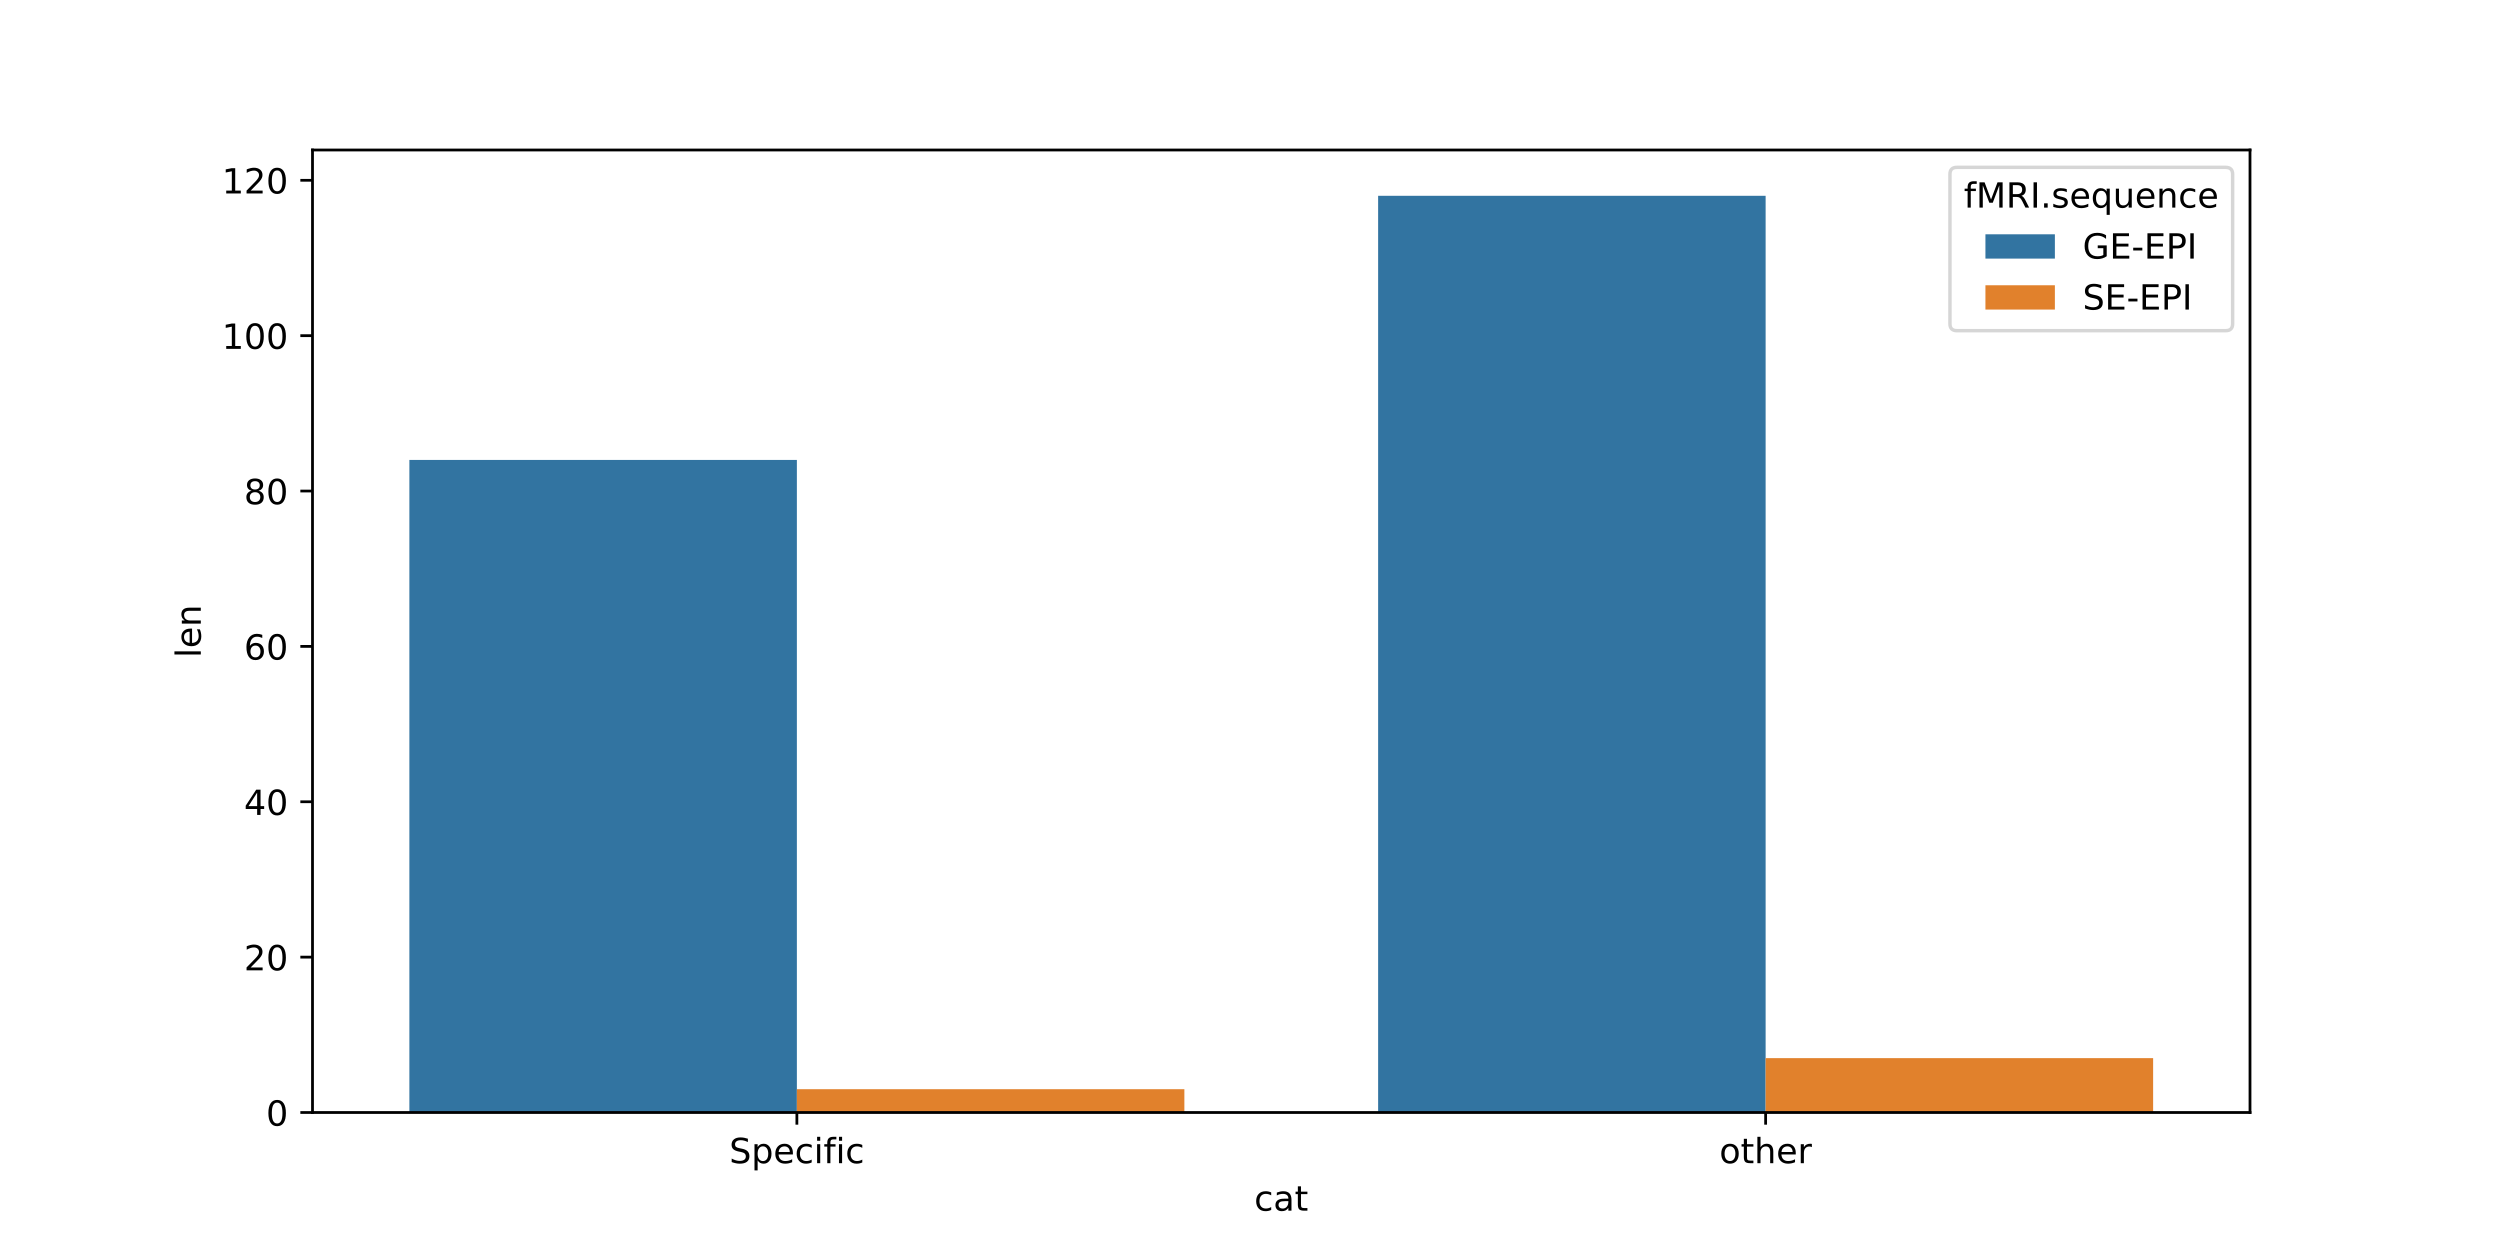
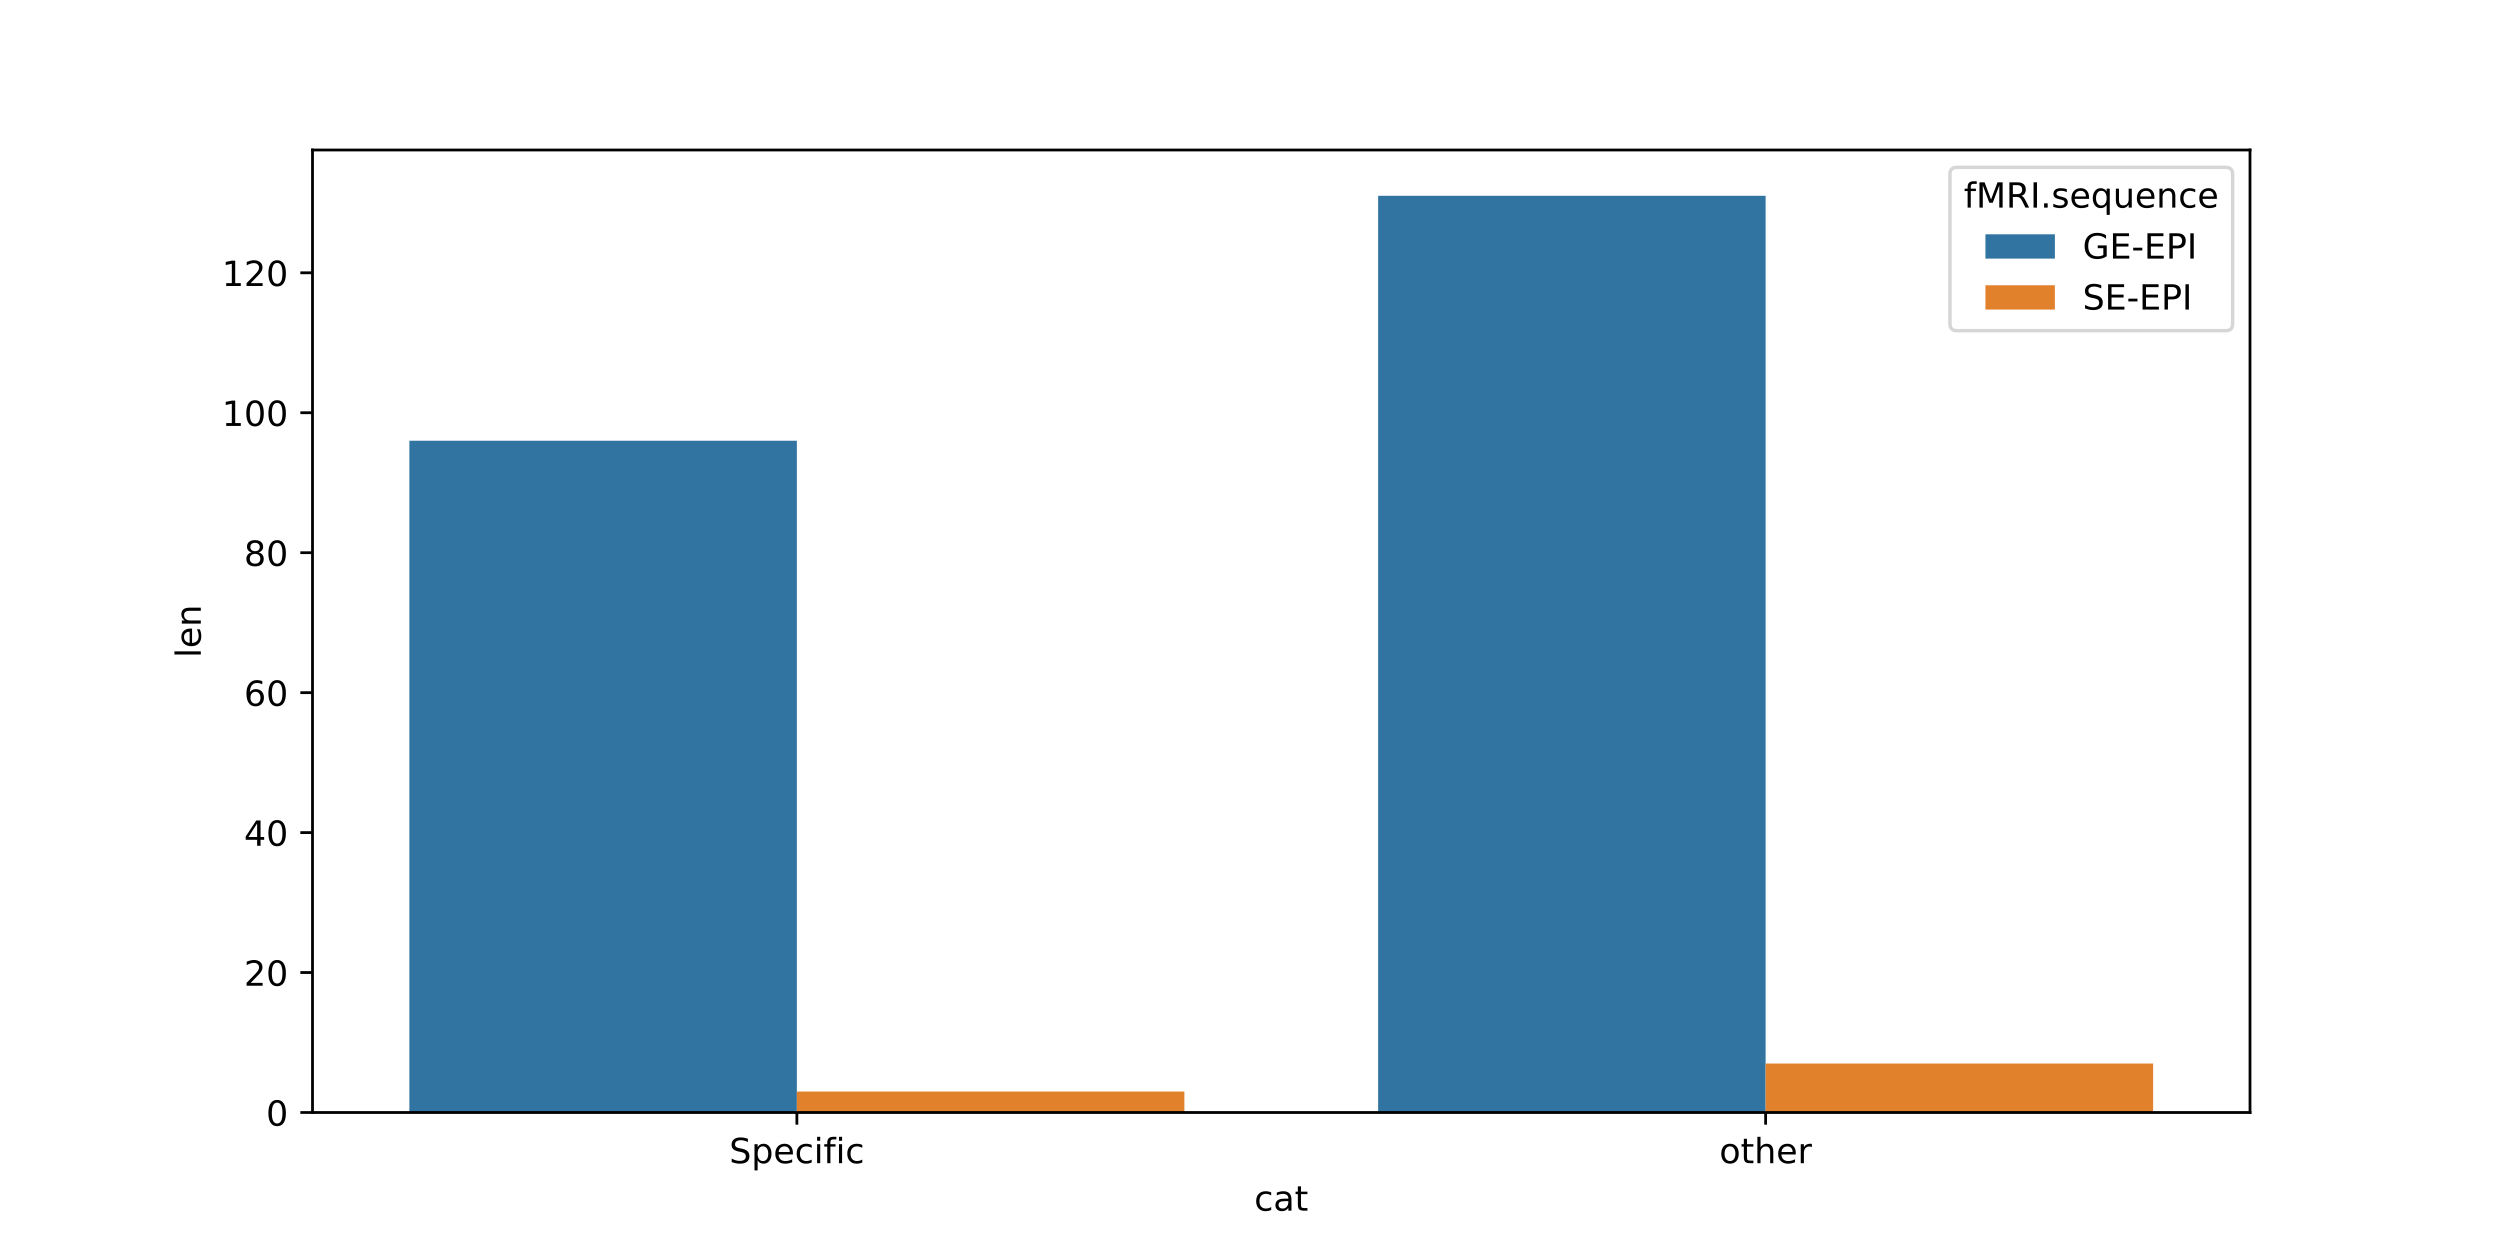
<svg xmlns="http://www.w3.org/2000/svg" xmlns:xlink="http://www.w3.org/1999/xlink" width="720pt" height="360pt" viewBox="0 0 720 360" version="1.1">
  <defs>
    <style type="text/css">*{stroke-linejoin: round; stroke-linecap: butt}</style>
  </defs>
  <g id="figure_1">
    <g id="patch_1">
      <path d="M 0 360  L 720 360  L 720 0  L 0 0  z " style="fill: #ffffff" />
    </g>
    <g id="axes_1">
      <g id="patch_2">
        <path d="M 90 320.4  L 648 320.4  L 648 43.2  L 90 43.2  z " style="fill: #ffffff" />
      </g>
      <g id="patch_3">
-         <path d="M 117.9 320.4  L 229.5 320.4  L 229.5 132.468  L 117.9 132.468  z " clip-path="url(#p156a59c5a8)" style="fill: #3274a1" />
+         <path d="M 117.9 320.4  L 229.5 320.4  L 229.5 126.934  L 117.9 126.934  z " clip-path="url(#p336e95e8e7)" style="fill: #3274a1" />
      </g>
      <g id="patch_4">
-         <path d="M 396.9 320.4  L 508.5 320.4  L 508.5 56.4  L 396.9 56.4  z " clip-path="url(#p156a59c5a8)" style="fill: #3274a1" />
+         <path d="M 396.9 320.4  L 508.5 320.4  L 508.5 56.4  L 396.9 56.4  z " clip-path="url(#p336e95e8e7)" style="fill: #3274a1" />
      </g>
      <g id="patch_5">
-         <path d="M 229.5 320.4  L 341.1 320.4  L 341.1 313.688  L 229.5 313.688  z " clip-path="url(#p156a59c5a8)" style="fill: #e1812c" />
+         <path d="M 229.5 320.4  L 341.1 320.4  L 341.1 314.354  L 229.5 314.354  z " clip-path="url(#p336e95e8e7)" style="fill: #e1812c" />
      </g>
      <g id="patch_6">
-         <path d="M 508.5 320.4  L 620.1 320.4  L 620.1 304.739  L 508.5 304.739  z " clip-path="url(#p156a59c5a8)" style="fill: #e1812c" />
+         <path d="M 508.5 320.4  L 620.1 320.4  L 620.1 306.293  L 508.5 306.293  z " clip-path="url(#p336e95e8e7)" style="fill: #e1812c" />
      </g>
      <g id="patch_7">
-         <path d="M 229.5 320.4  L 229.5 320.4  L 229.5 320.4  L 229.5 320.4  z " clip-path="url(#p156a59c5a8)" style="fill: #3274a1" />
+         <path d="M 229.5 320.4  L 229.5 320.4  L 229.5 320.4  L 229.5 320.4  z " clip-path="url(#p336e95e8e7)" style="fill: #3274a1" />
      </g>
      <g id="patch_8">
-         <path d="M 229.5 320.4  L 229.5 320.4  L 229.5 320.4  L 229.5 320.4  z " clip-path="url(#p156a59c5a8)" style="fill: #e1812c" />
+         <path d="M 229.5 320.4  L 229.5 320.4  L 229.5 320.4  L 229.5 320.4  z " clip-path="url(#p336e95e8e7)" style="fill: #e1812c" />
      </g>
      <g id="matplotlib.axis_1">
        <g id="xtick_1">
          <g id="line2d_1">
            <defs>
-               <path id="mbe53f8f2a3" d="M 0 0  L 0 3.5  " style="stroke: #000000; stroke-width: 0.8" />
-             </defs>
-             <g>
-               <use xlink:href="#mbe53f8f2a3" x="229.5" y="320.4" style="stroke: #000000; stroke-width: 0.8" />
+               <path id="me783fc4841" d="M 0 0  L 0 3.5  " style="stroke: #000000; stroke-width: 0.8" />
+             </defs>
+             <g>
+               <use xlink:href="#me783fc4841" x="229.5" y="320.4" style="stroke: #000000; stroke-width: 0.8" />
            </g>
          </g>
          <g id="text_1">
            <g transform="translate(210.0383 334.9984) scale(0.1 -0.1)">
              <defs>
                <path id="DejaVuSans-53" d="M 3425 4513  L 3425 3897  Q 3066 4069 2747 4153  Q 2428 4238 2131 4238  Q 1616 4238 1336 4038  Q 1056 3838 1056 3469  Q 1056 3159 1242 3001  Q 1428 2844 1947 2747  L 2328 2669  Q 3034 2534 3370 2195  Q 3706 1856 3706 1288  Q 3706 609 3251 259  Q 2797 -91 1919 -91  Q 1588 -91 1214 -16  Q 841 59 441 206  L 441 856  Q 825 641 1194 531  Q 1563 422 1919 422  Q 2459 422 2753 634  Q 3047 847 3047 1241  Q 3047 1584 2836 1778  Q 2625 1972 2144 2069  L 1759 2144  Q 1053 2284 737 2584  Q 422 2884 422 3419  Q 422 4038 858 4394  Q 1294 4750 2059 4750  Q 2388 4750 2728 4690  Q 3069 4631 3425 4513  z " transform="scale(0.015625)" />
                <path id="DejaVuSans-70" d="M 1159 525  L 1159 -1331  L 581 -1331  L 581 3500  L 1159 3500  L 1159 2969  Q 1341 3281 1617 3432  Q 1894 3584 2278 3584  Q 2916 3584 3314 3078  Q 3713 2572 3713 1747  Q 3713 922 3314 415  Q 2916 -91 2278 -91  Q 1894 -91 1617 61  Q 1341 213 1159 525  z M 3116 1747  Q 3116 2381 2855 2742  Q 2594 3103 2138 3103  Q 1681 3103 1420 2742  Q 1159 2381 1159 1747  Q 1159 1113 1420 752  Q 1681 391 2138 391  Q 2594 391 2855 752  Q 3116 1113 3116 1747  z " transform="scale(0.015625)" />
                <path id="DejaVuSans-65" d="M 3597 1894  L 3597 1613  L 953 1613  Q 991 1019 1311 708  Q 1631 397 2203 397  Q 2534 397 2845 478  Q 3156 559 3463 722  L 3463 178  Q 3153 47 2828 -22  Q 2503 -91 2169 -91  Q 1331 -91 842 396  Q 353 884 353 1716  Q 353 2575 817 3079  Q 1281 3584 2069 3584  Q 2775 3584 3186 3129  Q 3597 2675 3597 1894  z M 3022 2063  Q 3016 2534 2758 2815  Q 2500 3097 2075 3097  Q 1594 3097 1305 2825  Q 1016 2553 972 2059  L 3022 2063  z " transform="scale(0.015625)" />
                <path id="DejaVuSans-63" d="M 3122 3366  L 3122 2828  Q 2878 2963 2633 3030  Q 2388 3097 2138 3097  Q 1578 3097 1268 2742  Q 959 2388 959 1747  Q 959 1106 1268 751  Q 1578 397 2138 397  Q 2388 397 2633 464  Q 2878 531 3122 666  L 3122 134  Q 2881 22 2623 -34  Q 2366 -91 2075 -91  Q 1284 -91 818 406  Q 353 903 353 1747  Q 353 2603 823 3093  Q 1294 3584 2113 3584  Q 2378 3584 2631 3529  Q 2884 3475 3122 3366  z " transform="scale(0.015625)" />
                <path id="DejaVuSans-69" d="M 603 3500  L 1178 3500  L 1178 0  L 603 0  L 603 3500  z M 603 4863  L 1178 4863  L 1178 4134  L 603 4134  L 603 4863  z " transform="scale(0.015625)" />
                <path id="DejaVuSans-66" d="M 2375 4863  L 2375 4384  L 1825 4384  Q 1516 4384 1395 4259  Q 1275 4134 1275 3809  L 1275 3500  L 2222 3500  L 2222 3053  L 1275 3053  L 1275 0  L 697 0  L 697 3053  L 147 3053  L 147 3500  L 697 3500  L 697 3744  Q 697 4328 969 4595  Q 1241 4863 1831 4863  L 2375 4863  z " transform="scale(0.015625)" />
              </defs>
              <use xlink:href="#DejaVuSans-53" />
              <use xlink:href="#DejaVuSans-70" transform="translate(63.47656 0)" />
              <use xlink:href="#DejaVuSans-65" transform="translate(126.9531 0)" />
              <use xlink:href="#DejaVuSans-63" transform="translate(188.4766 0)" />
              <use xlink:href="#DejaVuSans-69" transform="translate(243.457 0)" />
              <use xlink:href="#DejaVuSans-66" transform="translate(271.2402 0)" />
              <use xlink:href="#DejaVuSans-69" transform="translate(306.4453 0)" />
              <use xlink:href="#DejaVuSans-63" transform="translate(334.2285 0)" />
            </g>
          </g>
        </g>
        <g id="xtick_2">
          <g id="line2d_2">
            <g>
-               <use xlink:href="#mbe53f8f2a3" x="508.5" y="320.4" style="stroke: #000000; stroke-width: 0.8" />
+               <use xlink:href="#me783fc4841" x="508.5" y="320.4" style="stroke: #000000; stroke-width: 0.8" />
            </g>
          </g>
          <g id="text_2">
            <g transform="translate(495.1797 334.9984) scale(0.1 -0.1)">
              <defs>
                <path id="DejaVuSans-6f" d="M 1959 3097  Q 1497 3097 1228 2736  Q 959 2375 959 1747  Q 959 1119 1226 758  Q 1494 397 1959 397  Q 2419 397 2687 759  Q 2956 1122 2956 1747  Q 2956 2369 2687 2733  Q 2419 3097 1959 3097  z M 1959 3584  Q 2709 3584 3137 3096  Q 3566 2609 3566 1747  Q 3566 888 3137 398  Q 2709 -91 1959 -91  Q 1206 -91 779 398  Q 353 888 353 1747  Q 353 2609 779 3096  Q 1206 3584 1959 3584  z " transform="scale(0.015625)" />
                <path id="DejaVuSans-74" d="M 1172 4494  L 1172 3500  L 2356 3500  L 2356 3053  L 1172 3053  L 1172 1153  Q 1172 725 1289 603  Q 1406 481 1766 481  L 2356 481  L 2356 0  L 1766 0  Q 1100 0 847 248  Q 594 497 594 1153  L 594 3053  L 172 3053  L 172 3500  L 594 3500  L 594 4494  L 1172 4494  z " transform="scale(0.015625)" />
                <path id="DejaVuSans-68" d="M 3513 2113  L 3513 0  L 2938 0  L 2938 2094  Q 2938 2591 2744 2837  Q 2550 3084 2163 3084  Q 1697 3084 1428 2787  Q 1159 2491 1159 1978  L 1159 0  L 581 0  L 581 4863  L 1159 4863  L 1159 2956  Q 1366 3272 1645 3428  Q 1925 3584 2291 3584  Q 2894 3584 3203 3211  Q 3513 2838 3513 2113  z " transform="scale(0.015625)" />
                <path id="DejaVuSans-72" d="M 2631 2963  Q 2534 3019 2420 3045  Q 2306 3072 2169 3072  Q 1681 3072 1420 2755  Q 1159 2438 1159 1844  L 1159 0  L 581 0  L 581 3500  L 1159 3500  L 1159 2956  Q 1341 3275 1631 3429  Q 1922 3584 2338 3584  Q 2397 3584 2469 3576  Q 2541 3569 2628 3553  L 2631 2963  z " transform="scale(0.015625)" />
              </defs>
              <use xlink:href="#DejaVuSans-6f" />
              <use xlink:href="#DejaVuSans-74" transform="translate(61.18164 0)" />
              <use xlink:href="#DejaVuSans-68" transform="translate(100.3906 0)" />
              <use xlink:href="#DejaVuSans-65" transform="translate(163.7695 0)" />
              <use xlink:href="#DejaVuSans-72" transform="translate(225.293 0)" />
            </g>
          </g>
        </g>
        <g id="text_3">
          <g transform="translate(361.2266 348.6766) scale(0.1 -0.1)">
            <defs>
              <path id="DejaVuSans-61" d="M 2194 1759  Q 1497 1759 1228 1600  Q 959 1441 959 1056  Q 959 750 1161 570  Q 1363 391 1709 391  Q 2188 391 2477 730  Q 2766 1069 2766 1631  L 2766 1759  L 2194 1759  z M 3341 1997  L 3341 0  L 2766 0  L 2766 531  Q 2569 213 2275 61  Q 1981 -91 1556 -91  Q 1019 -91 701 211  Q 384 513 384 1019  Q 384 1609 779 1909  Q 1175 2209 1959 2209  L 2766 2209  L 2766 2266  Q 2766 2663 2505 2880  Q 2244 3097 1772 3097  Q 1472 3097 1187 3025  Q 903 2953 641 2809  L 641 3341  Q 956 3463 1253 3523  Q 1550 3584 1831 3584  Q 2591 3584 2966 3190  Q 3341 2797 3341 1997  z " transform="scale(0.015625)" />
            </defs>
            <use xlink:href="#DejaVuSans-63" />
            <use xlink:href="#DejaVuSans-61" transform="translate(54.98047 0)" />
            <use xlink:href="#DejaVuSans-74" transform="translate(116.2598 0)" />
          </g>
        </g>
      </g>
      <g id="matplotlib.axis_2">
        <g id="ytick_1">
          <g id="line2d_3">
            <defs>
-               <path id="m92804e14ee" d="M 0 0  L -3.5 0  " style="stroke: #000000; stroke-width: 0.8" />
-             </defs>
-             <g>
-               <use xlink:href="#m92804e14ee" x="90" y="320.4" style="stroke: #000000; stroke-width: 0.8" />
+               <path id="me51807c6ad" d="M 0 0  L -3.5 0  " style="stroke: #000000; stroke-width: 0.8" />
+             </defs>
+             <g>
+               <use xlink:href="#me51807c6ad" x="90" y="320.4" style="stroke: #000000; stroke-width: 0.8" />
            </g>
          </g>
          <g id="text_4">
            <g transform="translate(76.6375 324.1992) scale(0.1 -0.1)">
              <defs>
                <path id="DejaVuSans-30" d="M 2034 4250  Q 1547 4250 1301 3770  Q 1056 3291 1056 2328  Q 1056 1369 1301 889  Q 1547 409 2034 409  Q 2525 409 2770 889  Q 3016 1369 3016 2328  Q 3016 3291 2770 3770  Q 2525 4250 2034 4250  z M 2034 4750  Q 2819 4750 3233 4129  Q 3647 3509 3647 2328  Q 3647 1150 3233 529  Q 2819 -91 2034 -91  Q 1250 -91 836 529  Q 422 1150 422 2328  Q 422 3509 836 4129  Q 1250 4750 2034 4750  z " transform="scale(0.015625)" />
              </defs>
              <use xlink:href="#DejaVuSans-30" />
            </g>
          </g>
        </g>
        <g id="ytick_2">
          <g id="line2d_4">
            <g>
-               <use xlink:href="#m92804e14ee" x="90" y="275.654" style="stroke: #000000; stroke-width: 0.8" />
+               <use xlink:href="#me51807c6ad" x="90" y="280.095" style="stroke: #000000; stroke-width: 0.8" />
            </g>
          </g>
          <g id="text_5">
-             <g transform="translate(70.275 279.4535) scale(0.1 -0.1)">
+             <g transform="translate(70.275 283.8939) scale(0.1 -0.1)">
              <defs>
                <path id="DejaVuSans-32" d="M 1228 531  L 3431 531  L 3431 0  L 469 0  L 469 531  Q 828 903 1448 1529  Q 2069 2156 2228 2338  Q 2531 2678 2651 2914  Q 2772 3150 2772 3378  Q 2772 3750 2511 3984  Q 2250 4219 1831 4219  Q 1534 4219 1204 4116  Q 875 4013 500 3803  L 500 4441  Q 881 4594 1212 4672  Q 1544 4750 1819 4750  Q 2544 4750 2975 4387  Q 3406 4025 3406 3419  Q 3406 3131 3298 2873  Q 3191 2616 2906 2266  Q 2828 2175 2409 1742  Q 1991 1309 1228 531  z " transform="scale(0.015625)" />
              </defs>
              <use xlink:href="#DejaVuSans-32" />
              <use xlink:href="#DejaVuSans-30" transform="translate(63.62305 0)" />
            </g>
          </g>
        </g>
        <g id="ytick_3">
          <g id="line2d_5">
            <g>
-               <use xlink:href="#m92804e14ee" x="90" y="230.908" style="stroke: #000000; stroke-width: 0.8" />
+               <use xlink:href="#me51807c6ad" x="90" y="239.789" style="stroke: #000000; stroke-width: 0.8" />
            </g>
          </g>
          <g id="text_6">
-             <g transform="translate(70.275 234.7077) scale(0.1 -0.1)">
+             <g transform="translate(70.275 243.5885) scale(0.1 -0.1)">
              <defs>
                <path id="DejaVuSans-34" d="M 2419 4116  L 825 1625  L 2419 1625  L 2419 4116  z M 2253 4666  L 3047 4666  L 3047 1625  L 3713 1625  L 3713 1100  L 3047 1100  L 3047 0  L 2419 0  L 2419 1100  L 313 1100  L 313 1709  L 2253 4666  z " transform="scale(0.015625)" />
              </defs>
              <use xlink:href="#DejaVuSans-34" />
              <use xlink:href="#DejaVuSans-30" transform="translate(63.62305 0)" />
            </g>
          </g>
        </g>
        <g id="ytick_4">
          <g id="line2d_6">
            <g>
-               <use xlink:href="#m92804e14ee" x="90" y="186.163" style="stroke: #000000; stroke-width: 0.8" />
+               <use xlink:href="#me51807c6ad" x="90" y="199.484" style="stroke: #000000; stroke-width: 0.8" />
            </g>
          </g>
          <g id="text_7">
-             <g transform="translate(70.275 189.9619) scale(0.1 -0.1)">
+             <g transform="translate(70.275 203.2832) scale(0.1 -0.1)">
              <defs>
                <path id="DejaVuSans-36" d="M 2113 2584  Q 1688 2584 1439 2293  Q 1191 2003 1191 1497  Q 1191 994 1439 701  Q 1688 409 2113 409  Q 2538 409 2786 701  Q 3034 994 3034 1497  Q 3034 2003 2786 2293  Q 2538 2584 2113 2584  z M 3366 4563  L 3366 3988  Q 3128 4100 2886 4159  Q 2644 4219 2406 4219  Q 1781 4219 1451 3797  Q 1122 3375 1075 2522  Q 1259 2794 1537 2939  Q 1816 3084 2150 3084  Q 2853 3084 3261 2657  Q 3669 2231 3669 1497  Q 3669 778 3244 343  Q 2819 -91 2113 -91  Q 1303 -91 875 529  Q 447 1150 447 2328  Q 447 3434 972 4092  Q 1497 4750 2381 4750  Q 2619 4750 2861 4703  Q 3103 4656 3366 4563  z " transform="scale(0.015625)" />
              </defs>
              <use xlink:href="#DejaVuSans-36" />
              <use xlink:href="#DejaVuSans-30" transform="translate(63.62305 0)" />
            </g>
          </g>
        </g>
        <g id="ytick_5">
          <g id="line2d_7">
            <g>
-               <use xlink:href="#m92804e14ee" x="90" y="141.417" style="stroke: #000000; stroke-width: 0.8" />
+               <use xlink:href="#me51807c6ad" x="90" y="159.179" style="stroke: #000000; stroke-width: 0.8" />
            </g>
          </g>
          <g id="text_8">
-             <g transform="translate(70.275 145.2162) scale(0.1 -0.1)">
+             <g transform="translate(70.275 162.9778) scale(0.1 -0.1)">
              <defs>
                <path id="DejaVuSans-38" d="M 2034 2216  Q 1584 2216 1326 1975  Q 1069 1734 1069 1313  Q 1069 891 1326 650  Q 1584 409 2034 409  Q 2484 409 2743 651  Q 3003 894 3003 1313  Q 3003 1734 2745 1975  Q 2488 2216 2034 2216  z M 1403 2484  Q 997 2584 770 2862  Q 544 3141 544 3541  Q 544 4100 942 4425  Q 1341 4750 2034 4750  Q 2731 4750 3128 4425  Q 3525 4100 3525 3541  Q 3525 3141 3298 2862  Q 3072 2584 2669 2484  Q 3125 2378 3379 2068  Q 3634 1759 3634 1313  Q 3634 634 3220 271  Q 2806 -91 2034 -91  Q 1263 -91 848 271  Q 434 634 434 1313  Q 434 1759 690 2068  Q 947 2378 1403 2484  z M 1172 3481  Q 1172 3119 1398 2916  Q 1625 2713 2034 2713  Q 2441 2713 2670 2916  Q 2900 3119 2900 3481  Q 2900 3844 2670 4047  Q 2441 4250 2034 4250  Q 1625 4250 1398 4047  Q 1172 3844 1172 3481  z " transform="scale(0.015625)" />
              </defs>
              <use xlink:href="#DejaVuSans-38" />
              <use xlink:href="#DejaVuSans-30" transform="translate(63.62305 0)" />
            </g>
          </g>
        </g>
        <g id="ytick_6">
          <g id="line2d_8">
            <g>
-               <use xlink:href="#m92804e14ee" x="90" y="96.671" style="stroke: #000000; stroke-width: 0.8" />
+               <use xlink:href="#me51807c6ad" x="90" y="118.873" style="stroke: #000000; stroke-width: 0.8" />
            </g>
          </g>
          <g id="text_9">
-             <g transform="translate(63.9125 100.4704) scale(0.1 -0.1)">
+             <g transform="translate(63.9125 122.6725) scale(0.1 -0.1)">
              <defs>
                <path id="DejaVuSans-31" d="M 794 531  L 1825 531  L 1825 4091  L 703 3866  L 703 4441  L 1819 4666  L 2450 4666  L 2450 531  L 3481 531  L 3481 0  L 794 0  L 794 531  z " transform="scale(0.015625)" />
              </defs>
              <use xlink:href="#DejaVuSans-31" />
              <use xlink:href="#DejaVuSans-30" transform="translate(63.62305 0)" />
              <use xlink:href="#DejaVuSans-30" transform="translate(127.2461 0)" />
            </g>
          </g>
        </g>
        <g id="ytick_7">
          <g id="line2d_9">
            <g>
-               <use xlink:href="#m92804e14ee" x="90" y="51.925" style="stroke: #000000; stroke-width: 0.8" />
+               <use xlink:href="#me51807c6ad" x="90" y="78.568" style="stroke: #000000; stroke-width: 0.8" />
            </g>
          </g>
          <g id="text_10">
-             <g transform="translate(63.9125 55.72464) scale(0.1 -0.1)">
+             <g transform="translate(63.9125 82.36716) scale(0.1 -0.1)">
              <use xlink:href="#DejaVuSans-31" />
              <use xlink:href="#DejaVuSans-32" transform="translate(63.62305 0)" />
              <use xlink:href="#DejaVuSans-30" transform="translate(127.2461 0)" />
            </g>
          </g>
        </g>
        <g id="text_11">
          <g transform="translate(57.83281 189.4344) rotate(-90) scale(0.1 -0.1)">
            <defs>
              <path id="DejaVuSans-6c" d="M 603 4863  L 1178 4863  L 1178 0  L 603 0  L 603 4863  z " transform="scale(0.015625)" />
              <path id="DejaVuSans-6e" d="M 3513 2113  L 3513 0  L 2938 0  L 2938 2094  Q 2938 2591 2744 2837  Q 2550 3084 2163 3084  Q 1697 3084 1428 2787  Q 1159 2491 1159 1978  L 1159 0  L 581 0  L 581 3500  L 1159 3500  L 1159 2956  Q 1366 3272 1645 3428  Q 1925 3584 2291 3584  Q 2894 3584 3203 3211  Q 3513 2838 3513 2113  z " transform="scale(0.015625)" />
            </defs>
            <use xlink:href="#DejaVuSans-6c" />
            <use xlink:href="#DejaVuSans-65" transform="translate(27.7832 0)" />
            <use xlink:href="#DejaVuSans-6e" transform="translate(89.30664 0)" />
          </g>
        </g>
      </g>
      <g id="line2d_10">
-         <path clip-path="url(#p156a59c5a8)" style="fill: none; stroke: #424242; stroke-width: 2.25; stroke-linecap: square" />
+         <path clip-path="url(#p336e95e8e7)" style="fill: none; stroke: #424242; stroke-width: 2.25; stroke-linecap: square" />
      </g>
      <g id="line2d_11">
-         <path clip-path="url(#p156a59c5a8)" style="fill: none; stroke: #424242; stroke-width: 2.25; stroke-linecap: square" />
+         <path clip-path="url(#p336e95e8e7)" style="fill: none; stroke: #424242; stroke-width: 2.25; stroke-linecap: square" />
      </g>
      <g id="line2d_12">
-         <path clip-path="url(#p156a59c5a8)" style="fill: none; stroke: #424242; stroke-width: 2.25; stroke-linecap: square" />
+         <path clip-path="url(#p336e95e8e7)" style="fill: none; stroke: #424242; stroke-width: 2.25; stroke-linecap: square" />
      </g>
      <g id="line2d_13">
-         <path clip-path="url(#p156a59c5a8)" style="fill: none; stroke: #424242; stroke-width: 2.25; stroke-linecap: square" />
+         <path clip-path="url(#p336e95e8e7)" style="fill: none; stroke: #424242; stroke-width: 2.25; stroke-linecap: square" />
      </g>
      <g id="patch_9">
        <path d="M 90 320.4  L 90 43.2  " style="fill: none; stroke: #000000; stroke-width: 0.8; stroke-linejoin: miter; stroke-linecap: square" />
      </g>
      <g id="patch_10">
        <path d="M 648 320.4  L 648 43.2  " style="fill: none; stroke: #000000; stroke-width: 0.8; stroke-linejoin: miter; stroke-linecap: square" />
      </g>
      <g id="patch_11">
        <path d="M 90 320.4  L 648 320.4  " style="fill: none; stroke: #000000; stroke-width: 0.8; stroke-linejoin: miter; stroke-linecap: square" />
      </g>
      <g id="patch_12">
        <path d="M 90 43.2  L 648 43.2  " style="fill: none; stroke: #000000; stroke-width: 0.8; stroke-linejoin: miter; stroke-linecap: square" />
      </g>
      <g id="legend_1">
        <g id="patch_13">
          <path d="M 563.584 95.234  L 641 95.234  Q 643 95.234 643 93.234  L 643 50.2  Q 643 48.2 641 48.2  L 563.584 48.2  Q 561.584 48.2 561.584 50.2  L 561.584 93.234  Q 561.584 95.234 563.584 95.234  z " style="fill: #ffffff; opacity: 0.8; stroke: #cccccc; stroke-linejoin: miter" />
        </g>
        <g id="text_12">
          <g transform="translate(565.5844 59.79844) scale(0.1 -0.1)">
            <defs>
              <path id="DejaVuSans-4d" d="M 628 4666  L 1569 4666  L 2759 1491  L 3956 4666  L 4897 4666  L 4897 0  L 4281 0  L 4281 4097  L 3078 897  L 2444 897  L 1241 4097  L 1241 0  L 628 0  L 628 4666  z " transform="scale(0.015625)" />
              <path id="DejaVuSans-52" d="M 2841 2188  Q 3044 2119 3236 1894  Q 3428 1669 3622 1275  L 4263 0  L 3584 0  L 2988 1197  Q 2756 1666 2539 1819  Q 2322 1972 1947 1972  L 1259 1972  L 1259 0  L 628 0  L 628 4666  L 2053 4666  Q 2853 4666 3247 4331  Q 3641 3997 3641 3322  Q 3641 2881 3436 2590  Q 3231 2300 2841 2188  z M 1259 4147  L 1259 2491  L 2053 2491  Q 2509 2491 2742 2702  Q 2975 2913 2975 3322  Q 2975 3731 2742 3939  Q 2509 4147 2053 4147  L 1259 4147  z " transform="scale(0.015625)" />
              <path id="DejaVuSans-49" d="M 628 4666  L 1259 4666  L 1259 0  L 628 0  L 628 4666  z " transform="scale(0.015625)" />
              <path id="DejaVuSans-2e" d="M 684 794  L 1344 794  L 1344 0  L 684 0  L 684 794  z " transform="scale(0.015625)" />
              <path id="DejaVuSans-73" d="M 2834 3397  L 2834 2853  Q 2591 2978 2328 3040  Q 2066 3103 1784 3103  Q 1356 3103 1142 2972  Q 928 2841 928 2578  Q 928 2378 1081 2264  Q 1234 2150 1697 2047  L 1894 2003  Q 2506 1872 2764 1633  Q 3022 1394 3022 966  Q 3022 478 2636 193  Q 2250 -91 1575 -91  Q 1294 -91 989 -36  Q 684 19 347 128  L 347 722  Q 666 556 975 473  Q 1284 391 1588 391  Q 1994 391 2212 530  Q 2431 669 2431 922  Q 2431 1156 2273 1281  Q 2116 1406 1581 1522  L 1381 1569  Q 847 1681 609 1914  Q 372 2147 372 2553  Q 372 3047 722 3315  Q 1072 3584 1716 3584  Q 2034 3584 2315 3537  Q 2597 3491 2834 3397  z " transform="scale(0.015625)" />
              <path id="DejaVuSans-71" d="M 947 1747  Q 947 1113 1208 752  Q 1469 391 1925 391  Q 2381 391 2643 752  Q 2906 1113 2906 1747  Q 2906 2381 2643 2742  Q 2381 3103 1925 3103  Q 1469 3103 1208 2742  Q 947 2381 947 1747  z M 2906 525  Q 2725 213 2448 61  Q 2172 -91 1784 -91  Q 1150 -91 751 415  Q 353 922 353 1747  Q 353 2572 751 3078  Q 1150 3584 1784 3584  Q 2172 3584 2448 3432  Q 2725 3281 2906 2969  L 2906 3500  L 3481 3500  L 3481 -1331  L 2906 -1331  L 2906 525  z " transform="scale(0.015625)" />
              <path id="DejaVuSans-75" d="M 544 1381  L 544 3500  L 1119 3500  L 1119 1403  Q 1119 906 1312 657  Q 1506 409 1894 409  Q 2359 409 2629 706  Q 2900 1003 2900 1516  L 2900 3500  L 3475 3500  L 3475 0  L 2900 0  L 2900 538  Q 2691 219 2414 64  Q 2138 -91 1772 -91  Q 1169 -91 856 284  Q 544 659 544 1381  z M 1991 3584  L 1991 3584  z " transform="scale(0.015625)" />
            </defs>
            <use xlink:href="#DejaVuSans-66" />
            <use xlink:href="#DejaVuSans-4d" transform="translate(35.20508 0)" />
            <use xlink:href="#DejaVuSans-52" transform="translate(121.4844 0)" />
            <use xlink:href="#DejaVuSans-49" transform="translate(190.9668 0)" />
            <use xlink:href="#DejaVuSans-2e" transform="translate(220.459 0)" />
            <use xlink:href="#DejaVuSans-73" transform="translate(252.2461 0)" />
            <use xlink:href="#DejaVuSans-65" transform="translate(304.3457 0)" />
            <use xlink:href="#DejaVuSans-71" transform="translate(365.8691 0)" />
            <use xlink:href="#DejaVuSans-75" transform="translate(429.3457 0)" />
            <use xlink:href="#DejaVuSans-65" transform="translate(492.7246 0)" />
            <use xlink:href="#DejaVuSans-6e" transform="translate(554.248 0)" />
            <use xlink:href="#DejaVuSans-63" transform="translate(617.627 0)" />
            <use xlink:href="#DejaVuSans-65" transform="translate(672.6074 0)" />
          </g>
        </g>
        <g id="patch_14">
          <path d="M 571.805 74.477  L 591.805 74.477  L 591.805 67.477  L 571.805 67.477  z " style="fill: #3274a1" />
        </g>
        <g id="text_13">
          <g transform="translate(599.8055 74.47656) scale(0.1 -0.1)">
            <defs>
              <path id="DejaVuSans-47" d="M 3809 666  L 3809 1919  L 2778 1919  L 2778 2438  L 4434 2438  L 4434 434  Q 4069 175 3628 42  Q 3188 -91 2688 -91  Q 1594 -91 976 548  Q 359 1188 359 2328  Q 359 3472 976 4111  Q 1594 4750 2688 4750  Q 3144 4750 3555 4637  Q 3966 4525 4313 4306  L 4313 3634  Q 3963 3931 3569 4081  Q 3175 4231 2741 4231  Q 1884 4231 1454 3753  Q 1025 3275 1025 2328  Q 1025 1384 1454 906  Q 1884 428 2741 428  Q 3075 428 3337 486  Q 3600 544 3809 666  z " transform="scale(0.015625)" />
              <path id="DejaVuSans-45" d="M 628 4666  L 3578 4666  L 3578 4134  L 1259 4134  L 1259 2753  L 3481 2753  L 3481 2222  L 1259 2222  L 1259 531  L 3634 531  L 3634 0  L 628 0  L 628 4666  z " transform="scale(0.015625)" />
              <path id="DejaVuSans-2d" d="M 313 2009  L 1997 2009  L 1997 1497  L 313 1497  L 313 2009  z " transform="scale(0.015625)" />
              <path id="DejaVuSans-50" d="M 1259 4147  L 1259 2394  L 2053 2394  Q 2494 2394 2734 2622  Q 2975 2850 2975 3272  Q 2975 3691 2734 3919  Q 2494 4147 2053 4147  L 1259 4147  z M 628 4666  L 2053 4666  Q 2838 4666 3239 4311  Q 3641 3956 3641 3272  Q 3641 2581 3239 2228  Q 2838 1875 2053 1875  L 1259 1875  L 1259 0  L 628 0  L 628 4666  z " transform="scale(0.015625)" />
            </defs>
            <use xlink:href="#DejaVuSans-47" />
            <use xlink:href="#DejaVuSans-45" transform="translate(77.49023 0)" />
            <use xlink:href="#DejaVuSans-2d" transform="translate(140.6738 0)" />
            <use xlink:href="#DejaVuSans-45" transform="translate(176.7578 0)" />
            <use xlink:href="#DejaVuSans-50" transform="translate(239.9414 0)" />
            <use xlink:href="#DejaVuSans-49" transform="translate(300.2441 0)" />
          </g>
        </g>
        <g id="patch_15">
          <path d="M 571.805 89.155  L 591.805 89.155  L 591.805 82.155  L 571.805 82.155  z " style="fill: #e1812c" />
        </g>
        <g id="text_14">
          <g transform="translate(599.8055 89.15469) scale(0.1 -0.1)">
            <use xlink:href="#DejaVuSans-53" />
            <use xlink:href="#DejaVuSans-45" transform="translate(63.47656 0)" />
            <use xlink:href="#DejaVuSans-2d" transform="translate(126.6602 0)" />
            <use xlink:href="#DejaVuSans-45" transform="translate(162.7441 0)" />
            <use xlink:href="#DejaVuSans-50" transform="translate(225.9277 0)" />
            <use xlink:href="#DejaVuSans-49" transform="translate(286.2305 0)" />
          </g>
        </g>
      </g>
    </g>
  </g>
  <defs>
-     <clipPath id="p156a59c5a8">
+     <clipPath id="p336e95e8e7">
      <rect x="90" y="43.2" width="558" height="277.2" />
    </clipPath>
  </defs>
</svg>
